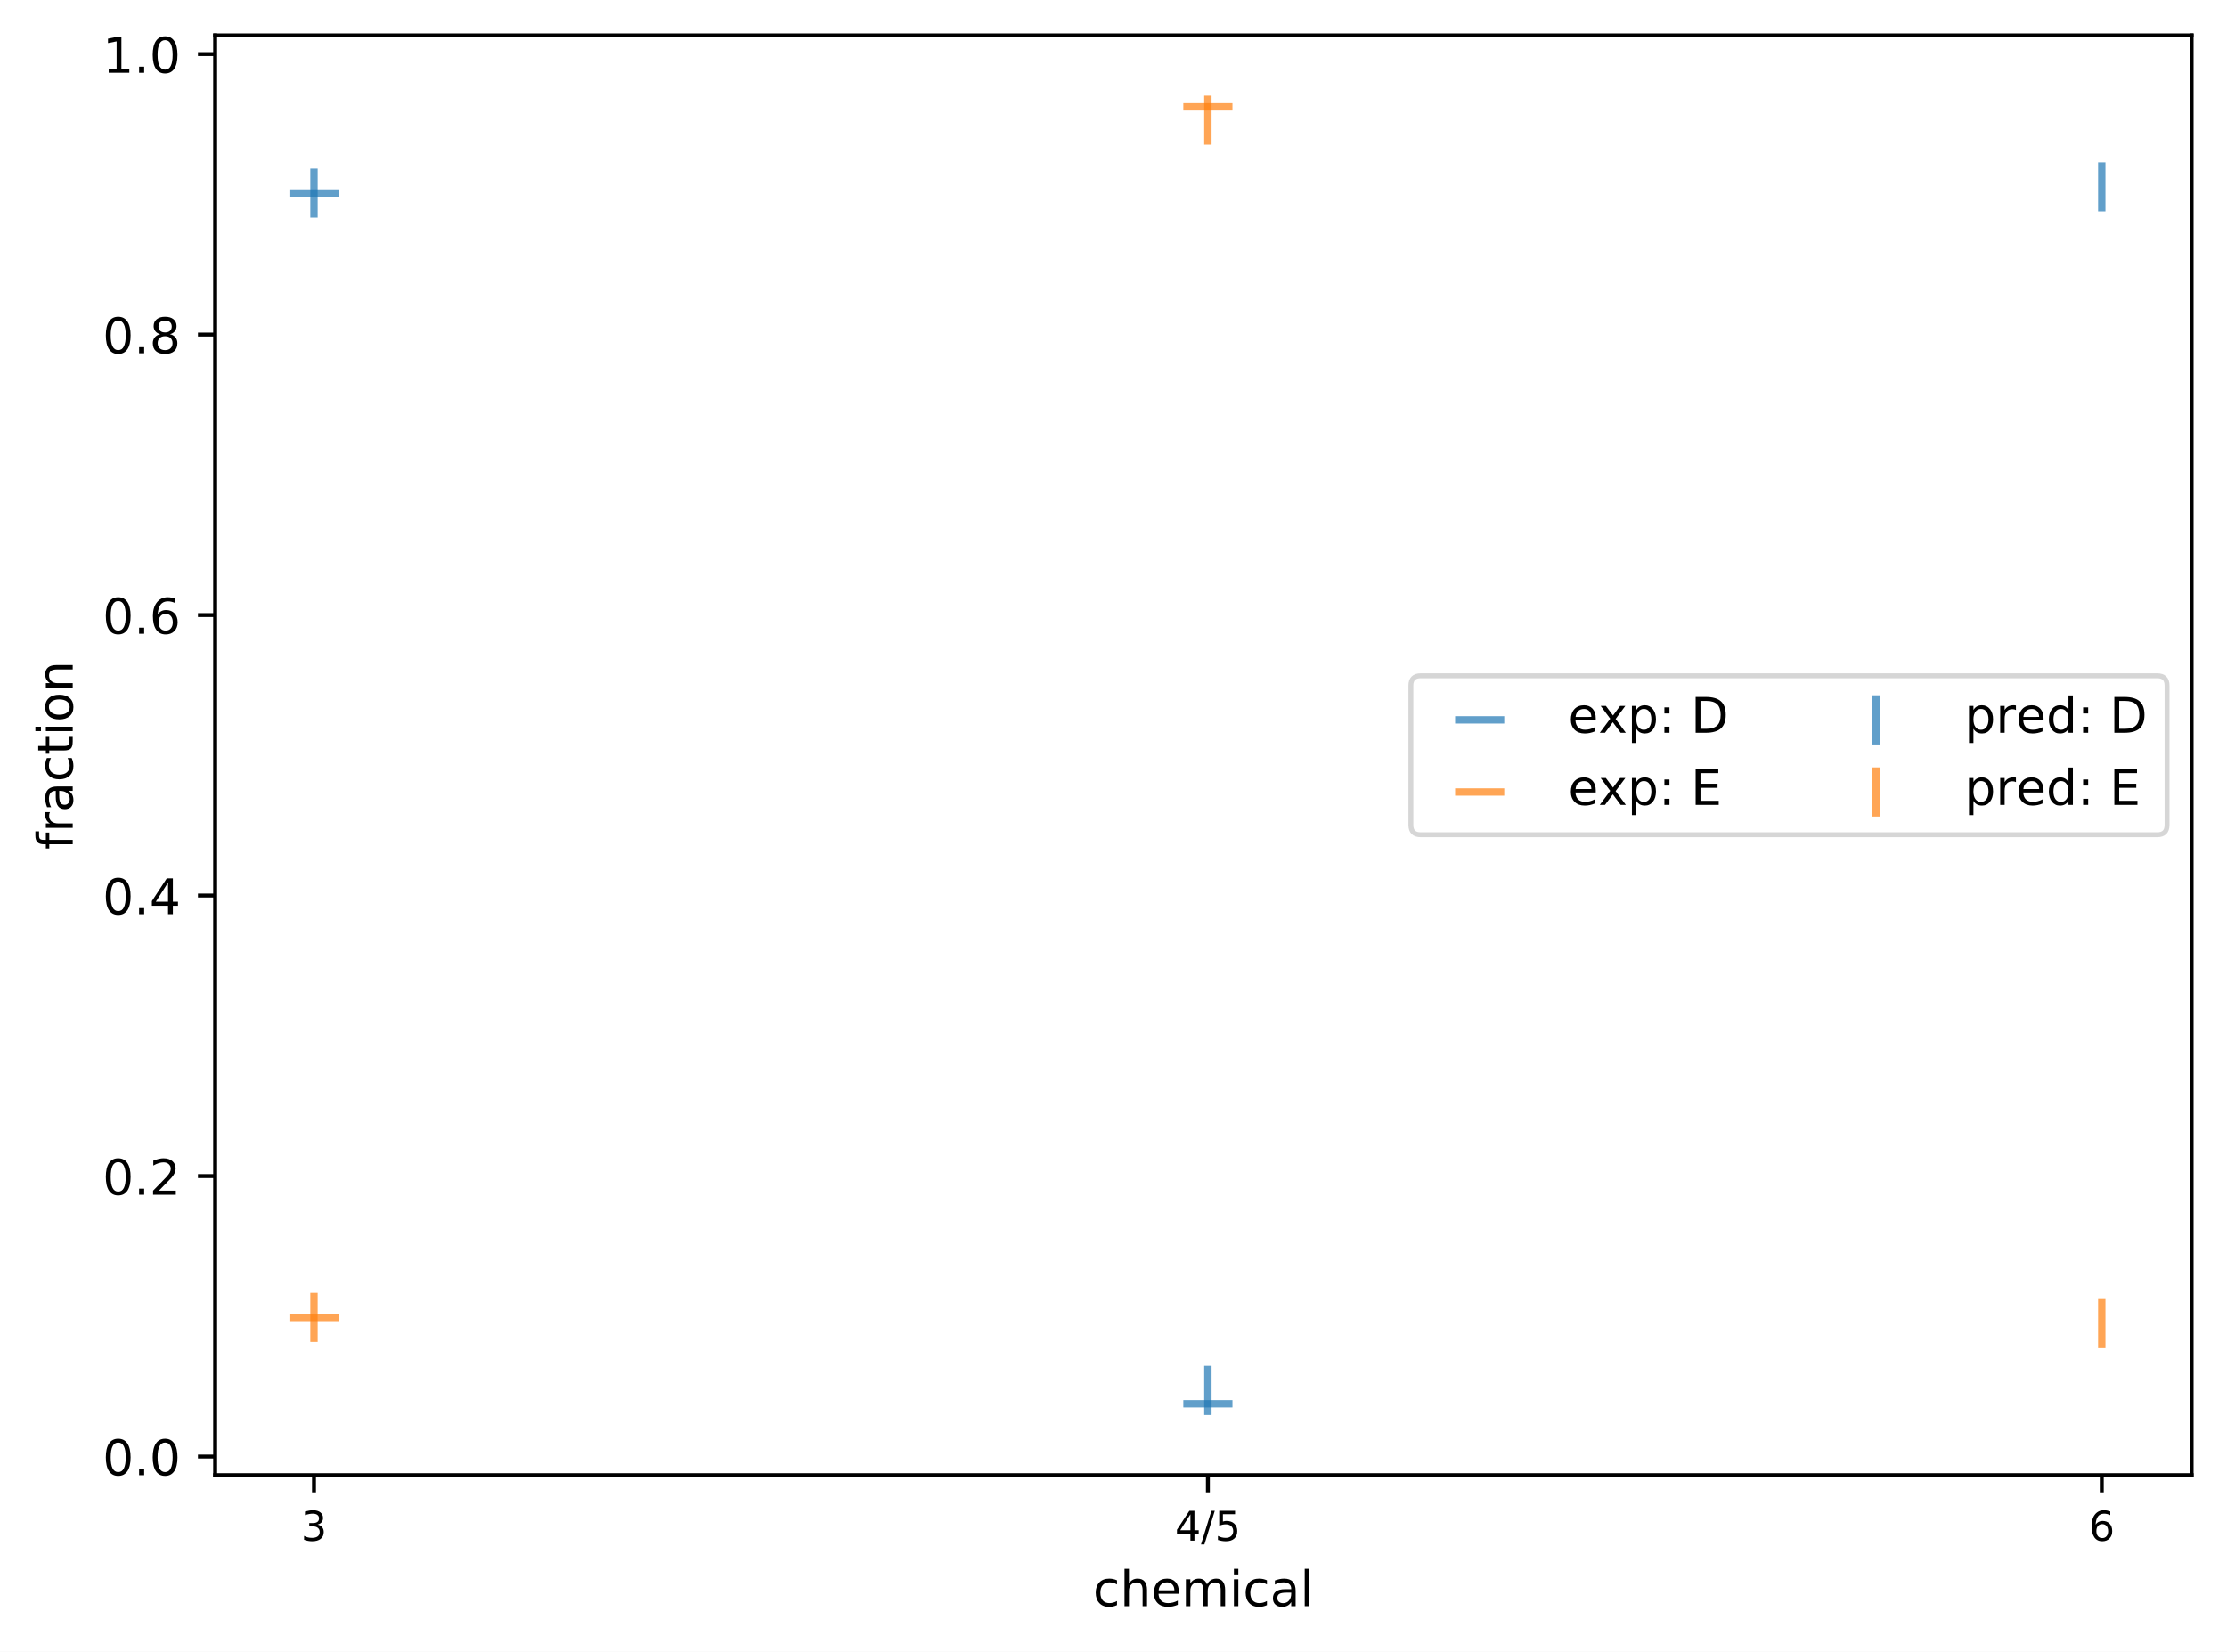
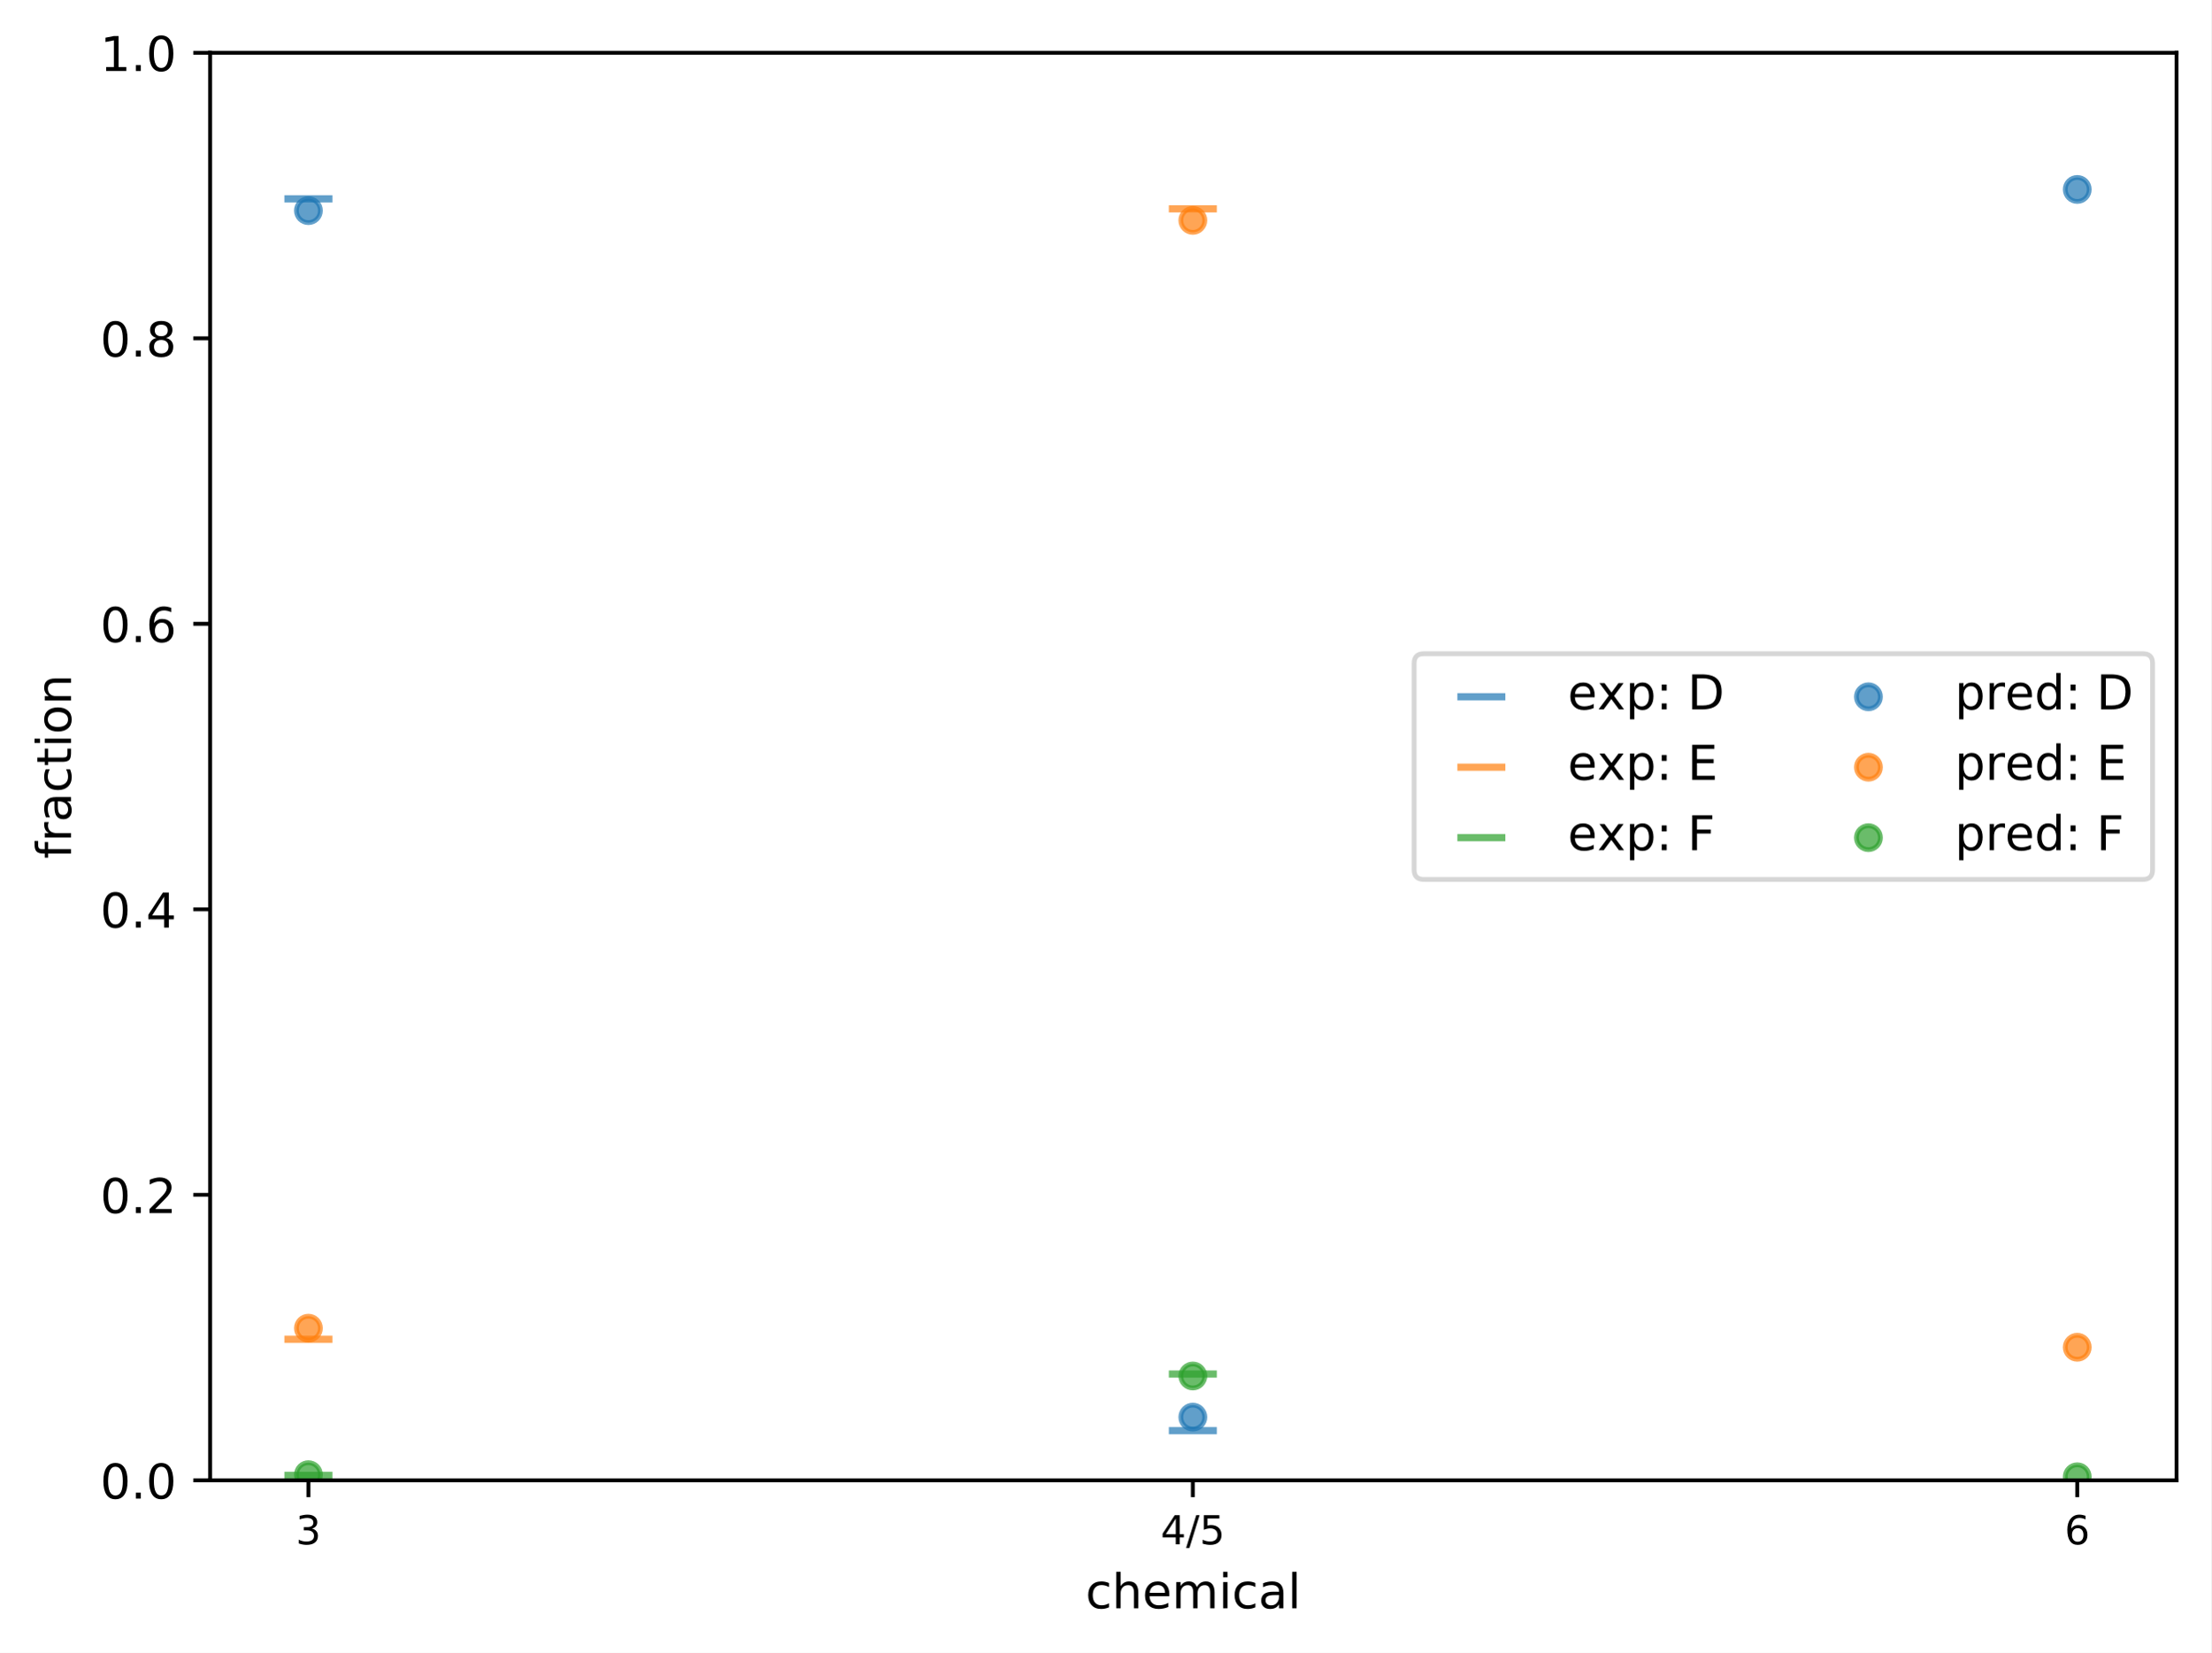
- <svg xmlns="http://www.w3.org/2000/svg" xmlns:xlink="http://www.w3.org/1999/xlink" height="336.198pt" version="1.1" viewBox="0 0 453.171 336.198" width="453.171pt">
+ <svg xmlns="http://www.w3.org/2000/svg" xmlns:xlink="http://www.w3.org/1999/xlink" height="344.431pt" version="1.1" viewBox="0 0 460.763 344.431" width="460.763pt">
  <defs>
    <style type="text/css">
*{stroke-linecap:butt;stroke-linejoin:round;}
  </style>
  </defs>
  <g id="figure_1">
    <g id="patch_1">
-       <path d="M 0 336.198  L 453.171 336.198  L 453.171 -0  L 0 -0  z " style="fill:#ffffff;" />
+       <path d="M 0 344.431  L 460.763 344.431  L 460.763 0  L 0 0  z " style="fill:#ffffff;" />
    </g>
    <g id="axes_1">
      <g id="patch_2">
-         <path d="M 43.781 300.258  L 445.971 300.258  L 445.971 7.2  L 43.781 7.2  z " style="fill:#ffffff;" />
+         <path d="M 43.781 308.491  L 453.563 308.491  L 453.563 10.999  L 43.781 10.999  z " style="fill:#ffffff;" />
      </g>
      <g id="PathCollection_1">
        <defs>
-           <path d="M 5 0  L -5 -0  " id="m06dc1b942a" style="stroke:#1f77b4;stroke-opacity:0.7;stroke-width:1.5;" />
-         </defs>
-         <g clip-path="url(#p4fd3310bc1)">
-           <use style="fill:#1f77b4;fill-opacity:0.7;stroke:#1f77b4;stroke-opacity:0.7;stroke-width:1.5;" x="63.896" xlink:href="#m06dc1b942a" y="39.315" />
+           <path d="M 5 0  L -5 -0  " id="mfb7c358543" style="stroke:#1f77b4;stroke-opacity:0.7;stroke-width:1.5;" />
+         </defs>
+         <g clip-path="url(#pc368211c2f)">
+           <use style="fill:#1f77b4;fill-opacity:0.7;stroke:#1f77b4;stroke-opacity:0.7;stroke-width:1.5;" x="64.266" xlink:href="#mfb7c358543" y="41.432" />
        </g>
      </g>
      <g id="PathCollection_2">
        <defs>
-           <path d="M 5 0  L -5 -0  " id="m3fca120f07" style="stroke:#ff7f0e;stroke-opacity:0.7;stroke-width:1.5;" />
-         </defs>
-         <g clip-path="url(#p4fd3310bc1)">
-           <use style="fill:#ff7f0e;fill-opacity:0.7;stroke:#ff7f0e;stroke-opacity:0.7;stroke-width:1.5;" x="63.896" xlink:href="#m3fca120f07" y="268.162" />
+           <path d="M 5 0  L -5 -0  " id="m42202bea94" style="stroke:#ff7f0e;stroke-opacity:0.7;stroke-width:1.5;" />
+         </defs>
+         <g clip-path="url(#pc368211c2f)">
+           <use style="fill:#ff7f0e;fill-opacity:0.7;stroke:#ff7f0e;stroke-opacity:0.7;stroke-width:1.5;" x="64.266" xlink:href="#m42202bea94" y="279.094" />
        </g>
      </g>
      <g id="PathCollection_3">
-         <g clip-path="url(#p4fd3310bc1)">
-           <use style="fill:#1f77b4;fill-opacity:0.7;stroke:#1f77b4;stroke-opacity:0.7;stroke-width:1.5;" x="245.793" xlink:href="#m06dc1b942a" y="285.722" />
+         <defs>
+           <path d="M 5 0  L -5 -0  " id="mf93c3ec962" style="stroke:#2ca02c;stroke-opacity:0.7;stroke-width:1.5;" />
+         </defs>
+         <g clip-path="url(#pc368211c2f)">
+           <use style="fill:#2ca02c;fill-opacity:0.7;stroke:#2ca02c;stroke-opacity:0.7;stroke-width:1.5;" x="64.266" xlink:href="#mf93c3ec962" y="307.454" />
        </g>
      </g>
      <g id="PathCollection_4">
-         <g clip-path="url(#p4fd3310bc1)">
-           <use style="fill:#ff7f0e;fill-opacity:0.7;stroke:#ff7f0e;stroke-opacity:0.7;stroke-width:1.5;" x="245.793" xlink:href="#m3fca120f07" y="21.754" />
+         <g clip-path="url(#pc368211c2f)">
+           <use style="fill:#1f77b4;fill-opacity:0.7;stroke:#1f77b4;stroke-opacity:0.7;stroke-width:1.5;" x="248.568" xlink:href="#mfb7c358543" y="298.127" />
        </g>
      </g>
      <g id="PathCollection_5">
-         <defs>
-           <path d="M 0 5  L 0 -5  " id="m19e6733b32" style="stroke:#1f77b4;stroke-opacity:0.7;stroke-width:1.5;" />
-         </defs>
-         <g clip-path="url(#p4fd3310bc1)">
-           <use style="fill:#1f77b4;fill-opacity:0.7;stroke:#1f77b4;stroke-opacity:0.7;stroke-width:1.5;" x="63.896" xlink:href="#m19e6733b32" y="39.331" />
+         <g clip-path="url(#pc368211c2f)">
+           <use style="fill:#ff7f0e;fill-opacity:0.7;stroke:#ff7f0e;stroke-opacity:0.7;stroke-width:1.5;" x="248.568" xlink:href="#m42202bea94" y="43.523" />
        </g>
      </g>
      <g id="PathCollection_6">
-         <defs>
-           <path d="M 0 5  L 0 -5  " id="m11a6eeb281" style="stroke:#ff7f0e;stroke-opacity:0.7;stroke-width:1.5;" />
-         </defs>
-         <g clip-path="url(#p4fd3310bc1)">
-           <use style="fill:#ff7f0e;fill-opacity:0.7;stroke:#ff7f0e;stroke-opacity:0.7;stroke-width:1.5;" x="63.896" xlink:href="#m11a6eeb281" y="268.146" />
+         <g clip-path="url(#pc368211c2f)">
+           <use style="fill:#2ca02c;fill-opacity:0.7;stroke:#2ca02c;stroke-opacity:0.7;stroke-width:1.5;" x="248.568" xlink:href="#mf93c3ec962" y="286.332" />
        </g>
      </g>
      <g id="PathCollection_7">
-         <g clip-path="url(#p4fd3310bc1)">
-           <use style="fill:#1f77b4;fill-opacity:0.7;stroke:#1f77b4;stroke-opacity:0.7;stroke-width:1.5;" x="245.793" xlink:href="#m19e6733b32" y="283.009" />
+         <defs>
+           <path d="M 0 2.5  C 0.663 2.5 1.299 2.237 1.768 1.768  C 2.237 1.299 2.5 0.663 2.5 0  C 2.5 -0.663 2.237 -1.299 1.768 -1.768  C 1.299 -2.237 0.663 -2.5 0 -2.5  C -0.663 -2.5 -1.299 -2.237 -1.768 -1.768  C -2.237 -1.299 -2.5 -0.663 -2.5 0  C -2.5 0.663 -2.237 1.299 -1.768 1.768  C -1.299 2.237 -0.663 2.5 0 2.5  z " id="mfd0f7e3209" style="stroke:#1f77b4;stroke-opacity:0.7;" />
+         </defs>
+         <g clip-path="url(#pc368211c2f)">
+           <use style="fill:#1f77b4;fill-opacity:0.7;stroke:#1f77b4;stroke-opacity:0.7;" x="64.266" xlink:href="#mfd0f7e3209" y="43.887" />
        </g>
      </g>
      <g id="PathCollection_8">
-         <g clip-path="url(#p4fd3310bc1)">
-           <use style="fill:#ff7f0e;fill-opacity:0.7;stroke:#ff7f0e;stroke-opacity:0.7;stroke-width:1.5;" x="245.793" xlink:href="#m11a6eeb281" y="24.467" />
+         <defs>
+           <path d="M 0 2.5  C 0.663 2.5 1.299 2.237 1.768 1.768  C 2.237 1.299 2.5 0.663 2.5 0  C 2.5 -0.663 2.237 -1.299 1.768 -1.768  C 1.299 -2.237 0.663 -2.5 0 -2.5  C -0.663 -2.5 -1.299 -2.237 -1.768 -1.768  C -2.237 -1.299 -2.5 -0.663 -2.5 0  C -2.5 0.663 -2.237 1.299 -1.768 1.768  C -1.299 2.237 -0.663 2.5 0 2.5  z " id="mf356d27bee" style="stroke:#ff7f0e;stroke-opacity:0.7;" />
+         </defs>
+         <g clip-path="url(#pc368211c2f)">
+           <use style="fill:#ff7f0e;fill-opacity:0.7;stroke:#ff7f0e;stroke-opacity:0.7;" x="64.266" xlink:href="#mf356d27bee" y="276.785" />
        </g>
      </g>
      <g id="PathCollection_9">
-         <g clip-path="url(#p4fd3310bc1)">
-           <use style="fill:#1f77b4;fill-opacity:0.7;stroke:#1f77b4;stroke-opacity:0.7;stroke-width:1.5;" x="427.69" xlink:href="#m19e6733b32" y="38.061" />
+         <defs>
+           <path d="M 0 2.5  C 0.663 2.5 1.299 2.237 1.768 1.768  C 2.237 1.299 2.5 0.663 2.5 0  C 2.5 -0.663 2.237 -1.299 1.768 -1.768  C 1.299 -2.237 0.663 -2.5 0 -2.5  C -0.663 -2.5 -1.299 -2.237 -1.768 -1.768  C -2.237 -1.299 -2.5 -0.663 -2.5 0  C -2.5 0.663 -2.237 1.299 -1.768 1.768  C -1.299 2.237 -0.663 2.5 0 2.5  z " id="m3e3f8e0b3d" style="stroke:#2ca02c;stroke-opacity:0.7;" />
+         </defs>
+         <g clip-path="url(#pc368211c2f)">
+           <use style="fill:#2ca02c;fill-opacity:0.7;stroke:#2ca02c;stroke-opacity:0.7;" x="64.266" xlink:href="#m3e3f8e0b3d" y="307.309" />
        </g>
      </g>
      <g id="PathCollection_10">
-         <g clip-path="url(#p4fd3310bc1)">
-           <use style="fill:#ff7f0e;fill-opacity:0.7;stroke:#ff7f0e;stroke-opacity:0.7;stroke-width:1.5;" x="427.69" xlink:href="#m11a6eeb281" y="269.416" />
+         <g clip-path="url(#pc368211c2f)">
+           <use style="fill:#1f77b4;fill-opacity:0.7;stroke:#1f77b4;stroke-opacity:0.7;" x="248.568" xlink:href="#mfd0f7e3209" y="295.318" />
+         </g>
+       </g>
+       <g id="PathCollection_11">
+         <g clip-path="url(#pc368211c2f)">
+           <use style="fill:#ff7f0e;fill-opacity:0.7;stroke:#ff7f0e;stroke-opacity:0.7;" x="248.568" xlink:href="#mf356d27bee" y="45.92" />
+         </g>
+       </g>
+       <g id="PathCollection_12">
+         <g clip-path="url(#pc368211c2f)">
+           <use style="fill:#2ca02c;fill-opacity:0.7;stroke:#2ca02c;stroke-opacity:0.7;" x="248.568" xlink:href="#m3e3f8e0b3d" y="286.743" />
+         </g>
+       </g>
+       <g id="PathCollection_13">
+         <g clip-path="url(#pc368211c2f)">
+           <use style="fill:#1f77b4;fill-opacity:0.7;stroke:#1f77b4;stroke-opacity:0.7;" x="432.871" xlink:href="#mfd0f7e3209" y="39.474" />
+         </g>
+       </g>
+       <g id="PathCollection_14">
+         <g clip-path="url(#pc368211c2f)">
+           <use style="fill:#ff7f0e;fill-opacity:0.7;stroke:#ff7f0e;stroke-opacity:0.7;" x="432.871" xlink:href="#mf356d27bee" y="280.758" />
+         </g>
+       </g>
+       <g id="PathCollection_15">
+         <g clip-path="url(#pc368211c2f)">
+           <use style="fill:#2ca02c;fill-opacity:0.7;stroke:#2ca02c;stroke-opacity:0.7;" x="432.871" xlink:href="#m3e3f8e0b3d" y="307.749" />
        </g>
      </g>
      <g id="matplotlib.axis_1">
        <g id="xtick_1">
          <g id="line2d_1">
            <defs>
-               <path d="M 0 0  L 0 3.5  " id="me5f953b08c" style="stroke:#000000;stroke-width:0.8;" />
-             </defs>
-             <g>
-               <use style="stroke:#000000;stroke-width:0.8;" x="63.896" xlink:href="#me5f953b08c" y="300.258" />
+               <path d="M 0 0  L 0 3.5  " id="m94e31b414b" style="stroke:#000000;stroke-width:0.8;" />
+             </defs>
+             <g>
+               <use style="stroke:#000000;stroke-width:0.8;" x="64.266" xlink:href="#m94e31b414b" y="308.491" />
            </g>
          </g>
          <g id="text_1">
            <defs>
              <path d="M 40.578 39.312  Q 47.656 37.797 51.625 33  Q 55.609 28.219 55.609 21.188  Q 55.609 10.406 48.188 4.484  Q 40.766 -1.422 27.094 -1.422  Q 22.516 -1.422 17.656 -0.516  Q 12.797 0.391 7.625 2.203  L 7.625 11.719  Q 11.719 9.328 16.594 8.109  Q 21.484 6.891 26.812 6.891  Q 36.078 6.891 40.938 10.547  Q 45.797 14.203 45.797 21.188  Q 45.797 27.641 41.281 31.266  Q 36.766 34.906 28.719 34.906  L 20.219 34.906  L 20.219 43.016  L 29.109 43.016  Q 36.375 43.016 40.234 45.922  Q 44.094 48.828 44.094 54.297  Q 44.094 59.906 40.109 62.906  Q 36.141 65.922 28.719 65.922  Q 24.656 65.922 20.016 65.031  Q 15.375 64.156 9.812 62.312  L 9.812 71.094  Q 15.438 72.656 20.344 73.438  Q 25.25 74.219 29.594 74.219  Q 40.828 74.219 47.359 69.109  Q 53.906 64.016 53.906 55.328  Q 53.906 49.266 50.438 45.094  Q 46.969 40.922 40.578 39.312  z " id="DejaVuSans-51" />
            </defs>
-             <g transform="translate(61.24627 313.5879)scale(0.0833 -0.0833)">
+             <g transform="translate(61.61559 321.8205)scale(0.0833 -0.0833)">
              <use xlink:href="#DejaVuSans-51" />
            </g>
          </g>
        </g>
        <g id="xtick_2">
          <g id="line2d_2">
            <g>
-               <use style="stroke:#000000;stroke-width:0.8;" x="245.793" xlink:href="#me5f953b08c" y="300.258" />
+               <use style="stroke:#000000;stroke-width:0.8;" x="248.568" xlink:href="#m94e31b414b" y="308.491" />
            </g>
          </g>
          <g id="text_2">
            <defs>
              <path d="M 37.797 64.312  L 12.891 25.391  L 37.797 25.391  z M 35.203 72.906  L 47.609 72.906  L 47.609 25.391  L 58.016 25.391  L 58.016 17.188  L 47.609 17.188  L 47.609 0  L 37.797 0  L 37.797 17.188  L 4.891 17.188  L 4.891 26.703  z " id="DejaVuSans-52" />
              <path d="M 25.391 72.906  L 33.688 72.906  L 8.297 -9.281  L 0 -9.281  z " id="DejaVuSans-47" />
              <path d="M 10.797 72.906  L 49.516 72.906  L 49.516 64.594  L 19.828 64.594  L 19.828 46.734  Q 21.969 47.469 24.109 47.828  Q 26.266 48.188 28.422 48.188  Q 40.625 48.188 47.75 41.5  Q 54.891 34.812 54.891 23.391  Q 54.891 11.625 47.562 5.094  Q 40.234 -1.422 26.906 -1.422  Q 22.312 -1.422 17.547 -0.641  Q 12.797 0.141 7.719 1.703  L 7.719 11.625  Q 12.109 9.234 16.797 8.062  Q 21.484 6.891 26.703 6.891  Q 35.156 6.891 40.078 11.328  Q 45.016 15.766 45.016 23.391  Q 45.016 31 40.078 35.438  Q 35.156 39.891 26.703 39.891  Q 22.75 39.891 18.812 39.016  Q 14.891 38.141 10.797 36.281  z " id="DejaVuSans-53" />
            </defs>
-             <g transform="translate(239.09 313.5879)scale(0.0833 -0.0833)">
+             <g transform="translate(241.8652 321.8205)scale(0.0833 -0.0833)">
              <use xlink:href="#DejaVuSans-52" />
              <use x="63.623" xlink:href="#DejaVuSans-47" />
              <use x="97.314" xlink:href="#DejaVuSans-53" />
            </g>
          </g>
        </g>
        <g id="xtick_3">
          <g id="line2d_3">
            <g>
-               <use style="stroke:#000000;stroke-width:0.8;" x="427.69" xlink:href="#me5f953b08c" y="300.258" />
+               <use style="stroke:#000000;stroke-width:0.8;" x="432.871" xlink:href="#m94e31b414b" y="308.491" />
            </g>
          </g>
          <g id="text_3">
            <defs>
              <path d="M 33.016 40.375  Q 26.375 40.375 22.484 35.828  Q 18.609 31.297 18.609 23.391  Q 18.609 15.531 22.484 10.953  Q 26.375 6.391 33.016 6.391  Q 39.656 6.391 43.531 10.953  Q 47.406 15.531 47.406 23.391  Q 47.406 31.297 43.531 35.828  Q 39.656 40.375 33.016 40.375  z M 52.594 71.297  L 52.594 62.312  Q 48.875 64.062 45.094 64.984  Q 41.312 65.922 37.594 65.922  Q 27.828 65.922 22.672 59.328  Q 17.531 52.734 16.797 39.406  Q 19.672 43.656 24.016 45.922  Q 28.375 48.188 33.594 48.188  Q 44.578 48.188 50.953 41.516  Q 57.328 34.859 57.328 23.391  Q 57.328 12.156 50.688 5.359  Q 44.047 -1.422 33.016 -1.422  Q 20.359 -1.422 13.672 8.266  Q 6.984 17.969 6.984 36.375  Q 6.984 53.656 15.188 63.938  Q 23.391 74.219 37.203 74.219  Q 40.922 74.219 44.703 73.484  Q 48.484 72.75 52.594 71.297  z " id="DejaVuSans-54" />
            </defs>
-             <g transform="translate(425.0399 313.5879)scale(0.0833 -0.0833)">
+             <g transform="translate(430.2209 321.8205)scale(0.0833 -0.0833)">
              <use xlink:href="#DejaVuSans-54" />
            </g>
          </g>
        </g>
        <g id="text_4">
          <defs>
            <path d="M 48.781 52.594  L 48.781 44.188  Q 44.969 46.297 41.141 47.344  Q 37.312 48.391 33.406 48.391  Q 24.656 48.391 19.812 42.844  Q 14.984 37.312 14.984 27.297  Q 14.984 17.281 19.812 11.734  Q 24.656 6.203 33.406 6.203  Q 37.312 6.203 41.141 7.25  Q 44.969 8.297 48.781 10.406  L 48.781 2.094  Q 45.016 0.344 40.984 -0.531  Q 36.969 -1.422 32.422 -1.422  Q 20.062 -1.422 12.781 6.344  Q 5.516 14.109 5.516 27.297  Q 5.516 40.672 12.859 48.328  Q 20.219 56 33.016 56  Q 37.156 56 41.109 55.141  Q 45.062 54.297 48.781 52.594  z " id="DejaVuSans-99" />
            <path d="M 54.891 33.016  L 54.891 0  L 45.906 0  L 45.906 32.719  Q 45.906 40.484 42.875 44.328  Q 39.844 48.188 33.797 48.188  Q 26.516 48.188 22.312 43.547  Q 18.109 38.922 18.109 30.906  L 18.109 0  L 9.078 0  L 9.078 75.984  L 18.109 75.984  L 18.109 46.188  Q 21.344 51.125 25.703 53.562  Q 30.078 56 35.797 56  Q 45.219 56 50.047 50.172  Q 54.891 44.344 54.891 33.016  z " id="DejaVuSans-104" />
            <path d="M 56.203 29.594  L 56.203 25.203  L 14.891 25.203  Q 15.484 15.922 20.484 11.062  Q 25.484 6.203 34.422 6.203  Q 39.594 6.203 44.453 7.469  Q 49.312 8.734 54.109 11.281  L 54.109 2.781  Q 49.266 0.734 44.188 -0.344  Q 39.109 -1.422 33.891 -1.422  Q 20.797 -1.422 13.156 6.188  Q 5.516 13.812 5.516 26.812  Q 5.516 40.234 12.766 48.109  Q 20.016 56 32.328 56  Q 43.359 56 49.781 48.891  Q 56.203 41.797 56.203 29.594  z M 47.219 32.234  Q 47.125 39.594 43.094 43.984  Q 39.062 48.391 32.422 48.391  Q 24.906 48.391 20.391 44.141  Q 15.875 39.891 15.188 32.172  z " id="DejaVuSans-101" />
            <path d="M 52 44.188  Q 55.375 50.25 60.062 53.125  Q 64.75 56 71.094 56  Q 79.641 56 84.281 50.016  Q 88.922 44.047 88.922 33.016  L 88.922 0  L 79.891 0  L 79.891 32.719  Q 79.891 40.578 77.094 44.375  Q 74.312 48.188 68.609 48.188  Q 61.625 48.188 57.562 43.547  Q 53.516 38.922 53.516 30.906  L 53.516 0  L 44.484 0  L 44.484 32.719  Q 44.484 40.625 41.703 44.406  Q 38.922 48.188 33.109 48.188  Q 26.219 48.188 22.156 43.531  Q 18.109 38.875 18.109 30.906  L 18.109 0  L 9.078 0  L 9.078 54.688  L 18.109 54.688  L 18.109 46.188  Q 21.188 51.219 25.484 53.609  Q 29.781 56 35.688 56  Q 41.656 56 45.828 52.969  Q 50 49.953 52 44.188  z " id="DejaVuSans-109" />
            <path d="M 9.422 54.688  L 18.406 54.688  L 18.406 0  L 9.422 0  z M 9.422 75.984  L 18.406 75.984  L 18.406 64.594  L 9.422 64.594  z " id="DejaVuSans-105" />
            <path d="M 34.281 27.484  Q 23.391 27.484 19.188 25  Q 14.984 22.516 14.984 16.5  Q 14.984 11.719 18.141 8.906  Q 21.297 6.109 26.703 6.109  Q 34.188 6.109 38.703 11.406  Q 43.219 16.703 43.219 25.484  L 43.219 27.484  z M 52.203 31.203  L 52.203 0  L 43.219 0  L 43.219 8.297  Q 40.141 3.328 35.547 0.953  Q 30.953 -1.422 24.312 -1.422  Q 15.922 -1.422 10.953 3.297  Q 6 8.016 6 15.922  Q 6 25.141 12.172 29.828  Q 18.359 34.516 30.609 34.516  L 43.219 34.516  L 43.219 35.406  Q 43.219 41.609 39.141 45  Q 35.062 48.391 27.688 48.391  Q 23 48.391 18.547 47.266  Q 14.109 46.141 10.016 43.891  L 10.016 52.203  Q 14.938 54.109 19.578 55.047  Q 24.219 56 28.609 56  Q 40.484 56 46.344 49.844  Q 52.203 43.703 52.203 31.203  z " id="DejaVuSans-97" />
            <path d="M 9.422 75.984  L 18.406 75.984  L 18.406 0  L 9.422 0  z " id="DejaVuSans-108" />
          </defs>
-           <g transform="translate(222.42 326.9187)scale(0.1 -0.1)">
+           <g transform="translate(226.2158 335.1513)scale(0.1 -0.1)">
            <use xlink:href="#DejaVuSans-99" />
            <use x="54.98" xlink:href="#DejaVuSans-104" />
            <use x="118.359" xlink:href="#DejaVuSans-101" />
            <use x="179.883" xlink:href="#DejaVuSans-109" />
            <use x="277.295" xlink:href="#DejaVuSans-105" />
            <use x="305.078" xlink:href="#DejaVuSans-99" />
            <use x="360.059" xlink:href="#DejaVuSans-97" />
            <use x="421.338" xlink:href="#DejaVuSans-108" />
          </g>
        </g>
      </g>
      <g id="matplotlib.axis_2">
        <g id="ytick_1">
          <g id="line2d_4">
            <defs>
-               <path d="M 0 0  L -3.5 0  " id="m457403ab0e" style="stroke:#000000;stroke-width:0.8;" />
-             </defs>
-             <g>
-               <use style="stroke:#000000;stroke-width:0.8;" x="43.781" xlink:href="#m457403ab0e" y="296.468" />
+               <path d="M 0 0  L -3.5 0  " id="m9abd831446" style="stroke:#000000;stroke-width:0.8;" />
+             </defs>
+             <g>
+               <use style="stroke:#000000;stroke-width:0.8;" x="43.781" xlink:href="#m9abd831446" y="308.491" />
            </g>
          </g>
          <g id="text_5">
            <defs>
              <path d="M 31.781 66.406  Q 24.172 66.406 20.328 58.906  Q 16.5 51.422 16.5 36.375  Q 16.5 21.391 20.328 13.891  Q 24.172 6.391 31.781 6.391  Q 39.453 6.391 43.281 13.891  Q 47.125 21.391 47.125 36.375  Q 47.125 51.422 43.281 58.906  Q 39.453 66.406 31.781 66.406  z M 31.781 74.219  Q 44.047 74.219 50.516 64.516  Q 56.984 54.828 56.984 36.375  Q 56.984 17.969 50.516 8.266  Q 44.047 -1.422 31.781 -1.422  Q 19.531 -1.422 13.062 8.266  Q 6.594 17.969 6.594 36.375  Q 6.594 54.828 13.062 64.516  Q 19.531 74.219 31.781 74.219  z " id="DejaVuSans-48" />
              <path d="M 10.688 12.406  L 21 12.406  L 21 0  L 10.688 0  z " id="DejaVuSans-46" />
            </defs>
-             <g transform="translate(20.87813 300.2671)scale(0.1 -0.1)">
+             <g transform="translate(20.87813 312.2902)scale(0.1 -0.1)">
              <use xlink:href="#DejaVuSans-48" />
              <use x="63.623" xlink:href="#DejaVuSans-46" />
              <use x="95.41" xlink:href="#DejaVuSans-48" />
            </g>
          </g>
        </g>
        <g id="ytick_2">
          <g id="line2d_5">
            <g>
-               <use style="stroke:#000000;stroke-width:0.8;" x="43.781" xlink:href="#m457403ab0e" y="239.376" />
+               <use style="stroke:#000000;stroke-width:0.8;" x="43.781" xlink:href="#m9abd831446" y="248.993" />
            </g>
          </g>
          <g id="text_6">
            <defs>
              <path d="M 19.188 8.297  L 53.609 8.297  L 53.609 0  L 7.328 0  L 7.328 8.297  Q 12.938 14.109 22.625 23.891  Q 32.328 33.688 34.812 36.531  Q 39.547 41.844 41.422 45.531  Q 43.312 49.219 43.312 52.781  Q 43.312 58.594 39.234 62.25  Q 35.156 65.922 28.609 65.922  Q 23.969 65.922 18.812 64.312  Q 13.672 62.703 7.812 59.422  L 7.812 69.391  Q 13.766 71.781 18.938 73  Q 24.125 74.219 28.422 74.219  Q 39.75 74.219 46.484 68.547  Q 53.219 62.891 53.219 53.422  Q 53.219 48.922 51.531 44.891  Q 49.859 40.875 45.406 35.406  Q 44.188 33.984 37.641 27.219  Q 31.109 20.453 19.188 8.297  z " id="DejaVuSans-50" />
            </defs>
-             <g transform="translate(20.87813 243.1753)scale(0.1 -0.1)">
+             <g transform="translate(20.87813 252.7918)scale(0.1 -0.1)">
              <use xlink:href="#DejaVuSans-48" />
              <use x="63.623" xlink:href="#DejaVuSans-46" />
              <use x="95.41" xlink:href="#DejaVuSans-50" />
            </g>
          </g>
        </g>
        <g id="ytick_3">
          <g id="line2d_6">
            <g>
-               <use style="stroke:#000000;stroke-width:0.8;" x="43.781" xlink:href="#m457403ab0e" y="182.284" />
+               <use style="stroke:#000000;stroke-width:0.8;" x="43.781" xlink:href="#m9abd831446" y="189.494" />
            </g>
          </g>
          <g id="text_7">
-             <g transform="translate(20.87813 186.0834)scale(0.1 -0.1)">
+             <g transform="translate(20.87813 193.2935)scale(0.1 -0.1)">
              <use xlink:href="#DejaVuSans-48" />
              <use x="63.623" xlink:href="#DejaVuSans-46" />
              <use x="95.41" xlink:href="#DejaVuSans-52" />
            </g>
          </g>
        </g>
        <g id="ytick_4">
          <g id="line2d_7">
            <g>
-               <use style="stroke:#000000;stroke-width:0.8;" x="43.781" xlink:href="#m457403ab0e" y="125.192" />
+               <use style="stroke:#000000;stroke-width:0.8;" x="43.781" xlink:href="#m9abd831446" y="129.996" />
            </g>
          </g>
          <g id="text_8">
-             <g transform="translate(20.87813 128.9915)scale(0.1 -0.1)">
+             <g transform="translate(20.87813 133.7951)scale(0.1 -0.1)">
              <use xlink:href="#DejaVuSans-48" />
              <use x="63.623" xlink:href="#DejaVuSans-46" />
              <use x="95.41" xlink:href="#DejaVuSans-54" />
            </g>
          </g>
        </g>
        <g id="ytick_5">
          <g id="line2d_8">
            <g>
-               <use style="stroke:#000000;stroke-width:0.8;" x="43.781" xlink:href="#m457403ab0e" y="68.1" />
+               <use style="stroke:#000000;stroke-width:0.8;" x="43.781" xlink:href="#m9abd831446" y="70.498" />
            </g>
          </g>
          <g id="text_9">
            <defs>
              <path d="M 31.781 34.625  Q 24.75 34.625 20.719 30.859  Q 16.703 27.094 16.703 20.516  Q 16.703 13.922 20.719 10.156  Q 24.75 6.391 31.781 6.391  Q 38.812 6.391 42.859 10.172  Q 46.922 13.969 46.922 20.516  Q 46.922 27.094 42.891 30.859  Q 38.875 34.625 31.781 34.625  z M 21.922 38.812  Q 15.578 40.375 12.031 44.719  Q 8.5 49.078 8.5 55.328  Q 8.5 64.062 14.719 69.141  Q 20.953 74.219 31.781 74.219  Q 42.672 74.219 48.875 69.141  Q 55.078 64.062 55.078 55.328  Q 55.078 49.078 51.531 44.719  Q 48 40.375 41.703 38.812  Q 48.828 37.156 52.797 32.312  Q 56.781 27.484 56.781 20.516  Q 56.781 9.906 50.312 4.234  Q 43.844 -1.422 31.781 -1.422  Q 19.734 -1.422 13.25 4.234  Q 6.781 9.906 6.781 20.516  Q 6.781 27.484 10.781 32.312  Q 14.797 37.156 21.922 38.812  z M 18.312 54.391  Q 18.312 48.734 21.844 45.562  Q 25.391 42.391 31.781 42.391  Q 38.141 42.391 41.719 45.562  Q 45.312 48.734 45.312 54.391  Q 45.312 60.062 41.719 63.234  Q 38.141 66.406 31.781 66.406  Q 25.391 66.406 21.844 63.234  Q 18.312 60.062 18.312 54.391  z " id="DejaVuSans-56" />
            </defs>
-             <g transform="translate(20.87813 71.8997)scale(0.1 -0.1)">
+             <g transform="translate(20.87813 74.29679)scale(0.1 -0.1)">
              <use xlink:href="#DejaVuSans-48" />
              <use x="63.623" xlink:href="#DejaVuSans-46" />
              <use x="95.41" xlink:href="#DejaVuSans-56" />
            </g>
          </g>
        </g>
        <g id="ytick_6">
          <g id="line2d_9">
            <g>
-               <use style="stroke:#000000;stroke-width:0.8;" x="43.781" xlink:href="#m457403ab0e" y="11.009" />
+               <use style="stroke:#000000;stroke-width:0.8;" x="43.781" xlink:href="#m9abd831446" y="10.999" />
            </g>
          </g>
          <g id="text_10">
            <defs>
              <path d="M 12.406 8.297  L 28.516 8.297  L 28.516 63.922  L 10.984 60.406  L 10.984 69.391  L 28.422 72.906  L 38.281 72.906  L 38.281 8.297  L 54.391 8.297  L 54.391 0  L 12.406 0  z " id="DejaVuSans-49" />
            </defs>
-             <g transform="translate(20.87813 14.80785)scale(0.1 -0.1)">
+             <g transform="translate(20.87813 14.79844)scale(0.1 -0.1)">
              <use xlink:href="#DejaVuSans-49" />
              <use x="63.623" xlink:href="#DejaVuSans-46" />
              <use x="95.41" xlink:href="#DejaVuSans-48" />
            </g>
          </g>
        </g>
        <g id="text_11">
          <defs>
            <path d="M 37.109 75.984  L 37.109 68.5  L 28.516 68.5  Q 23.688 68.5 21.797 66.547  Q 19.922 64.594 19.922 59.516  L 19.922 54.688  L 34.719 54.688  L 34.719 47.703  L 19.922 47.703  L 19.922 0  L 10.891 0  L 10.891 47.703  L 2.297 47.703  L 2.297 54.688  L 10.891 54.688  L 10.891 58.5  Q 10.891 67.625 15.141 71.797  Q 19.391 75.984 28.609 75.984  z " id="DejaVuSans-102" />
            <path d="M 41.109 46.297  Q 39.594 47.172 37.812 47.578  Q 36.031 48 33.891 48  Q 26.266 48 22.188 43.047  Q 18.109 38.094 18.109 28.812  L 18.109 0  L 9.078 0  L 9.078 54.688  L 18.109 54.688  L 18.109 46.188  Q 20.953 51.172 25.484 53.578  Q 30.031 56 36.531 56  Q 37.453 56 38.578 55.875  Q 39.703 55.766 41.062 55.516  z " id="DejaVuSans-114" />
            <path d="M 18.312 70.219  L 18.312 54.688  L 36.812 54.688  L 36.812 47.703  L 18.312 47.703  L 18.312 18.016  Q 18.312 11.328 20.141 9.422  Q 21.969 7.516 27.594 7.516  L 36.812 7.516  L 36.812 0  L 27.594 0  Q 17.188 0 13.234 3.875  Q 9.281 7.766 9.281 18.016  L 9.281 47.703  L 2.688 47.703  L 2.688 54.688  L 9.281 54.688  L 9.281 70.219  z " id="DejaVuSans-116" />
            <path d="M 30.609 48.391  Q 23.391 48.391 19.188 42.75  Q 14.984 37.109 14.984 27.297  Q 14.984 17.484 19.156 11.844  Q 23.344 6.203 30.609 6.203  Q 37.797 6.203 41.984 11.859  Q 46.188 17.531 46.188 27.297  Q 46.188 37.016 41.984 42.703  Q 37.797 48.391 30.609 48.391  z M 30.609 56  Q 42.328 56 49.016 48.375  Q 55.719 40.766 55.719 27.297  Q 55.719 13.875 49.016 6.219  Q 42.328 -1.422 30.609 -1.422  Q 18.844 -1.422 12.172 6.219  Q 5.516 13.875 5.516 27.297  Q 5.516 40.766 12.172 48.375  Q 18.844 56 30.609 56  z " id="DejaVuSans-111" />
            <path d="M 54.891 33.016  L 54.891 0  L 45.906 0  L 45.906 32.719  Q 45.906 40.484 42.875 44.328  Q 39.844 48.188 33.797 48.188  Q 26.516 48.188 22.312 43.547  Q 18.109 38.922 18.109 30.906  L 18.109 0  L 9.078 0  L 9.078 54.688  L 18.109 54.688  L 18.109 46.188  Q 21.344 51.125 25.703 53.562  Q 30.078 56 35.797 56  Q 45.219 56 50.047 50.172  Q 54.891 44.344 54.891 33.016  z " id="DejaVuSans-110" />
          </defs>
-           <g transform="translate(14.79844 172.9355)rotate(-90)scale(0.1 -0.1)">
+           <g transform="translate(14.79844 178.9513)rotate(-90)scale(0.1 -0.1)">
            <use xlink:href="#DejaVuSans-102" />
            <use x="35.205" xlink:href="#DejaVuSans-114" />
            <use x="76.318" xlink:href="#DejaVuSans-97" />
            <use x="137.598" xlink:href="#DejaVuSans-99" />
            <use x="192.578" xlink:href="#DejaVuSans-116" />
            <use x="231.787" xlink:href="#DejaVuSans-105" />
            <use x="259.57" xlink:href="#DejaVuSans-111" />
            <use x="320.752" xlink:href="#DejaVuSans-110" />
          </g>
        </g>
      </g>
      <g id="patch_3">
-         <path d="M 43.781 300.258  L 43.781 7.2  " style="fill:none;stroke:#000000;stroke-linecap:square;stroke-linejoin:miter;stroke-width:0.8;" />
+         <path d="M 43.781 308.491  L 43.781 10.999  " style="fill:none;stroke:#000000;stroke-linecap:square;stroke-linejoin:miter;stroke-width:0.8;" />
      </g>
      <g id="patch_4">
-         <path d="M 445.971 300.258  L 445.971 7.2  " style="fill:none;stroke:#000000;stroke-linecap:square;stroke-linejoin:miter;stroke-width:0.8;" />
+         <path d="M 453.563 308.491  L 453.563 10.999  " style="fill:none;stroke:#000000;stroke-linecap:square;stroke-linejoin:miter;stroke-width:0.8;" />
      </g>
      <g id="patch_5">
-         <path d="M 43.781 300.258  L 445.971 300.258  " style="fill:none;stroke:#000000;stroke-linecap:square;stroke-linejoin:miter;stroke-width:0.8;" />
+         <path d="M 43.781 308.491  L 453.563 308.491  " style="fill:none;stroke:#000000;stroke-linecap:square;stroke-linejoin:miter;stroke-width:0.8;" />
      </g>
      <g id="patch_6">
-         <path d="M 43.781 7.2  L 445.971 7.2  " style="fill:none;stroke:#000000;stroke-linecap:square;stroke-linejoin:miter;stroke-width:0.8;" />
+         <path d="M 43.781 10.999  L 453.563 10.999  " style="fill:none;stroke:#000000;stroke-linecap:square;stroke-linejoin:miter;stroke-width:0.8;" />
      </g>
      <g id="legend_1">
        <g id="patch_7">
-           <path d="M 289.101 169.907  L 438.971 169.907  Q 440.971 169.907 440.971 167.907  L 440.971 139.551  Q 440.971 137.551 438.971 137.551  L 289.101 137.551  Q 287.101 137.551 287.101 139.551  L 287.101 167.907  Q 287.101 169.907 289.101 169.907  z " style="fill:#ffffff;opacity:0.8;stroke:#cccccc;stroke-linejoin:miter;" />
-         </g>
-         <g id="PathCollection_11">
-           <g>
-             <use style="fill:#1f77b4;fill-opacity:0.7;stroke:#1f77b4;stroke-opacity:0.7;stroke-width:1.5;" x="301.101" xlink:href="#m06dc1b942a" y="146.525" />
+           <path d="M 296.692 183.262  L 446.563 183.262  Q 448.563 183.262 448.563 181.262  L 448.563 138.228  Q 448.563 136.228 446.563 136.228  L 296.692 136.228  Q 294.692 136.228 294.692 138.228  L 294.692 181.262  Q 294.692 183.262 296.692 183.262  z " style="fill:#ffffff;opacity:0.8;stroke:#cccccc;stroke-linejoin:miter;" />
+         </g>
+         <g id="PathCollection_16">
+           <g>
+             <use style="fill:#1f77b4;fill-opacity:0.7;stroke:#1f77b4;stroke-opacity:0.7;stroke-width:1.5;" x="308.692" xlink:href="#mfb7c358543" y="145.201" />
          </g>
        </g>
        <g id="text_12">
          <defs>
            <path d="M 54.891 54.688  L 35.109 28.078  L 55.906 0  L 45.312 0  L 29.391 21.484  L 13.484 0  L 2.875 0  L 24.125 28.609  L 4.688 54.688  L 15.281 54.688  L 29.781 35.203  L 44.281 54.688  z " id="DejaVuSans-120" />
            <path d="M 18.109 8.203  L 18.109 -20.797  L 9.078 -20.797  L 9.078 54.688  L 18.109 54.688  L 18.109 46.391  Q 20.953 51.266 25.266 53.625  Q 29.594 56 35.594 56  Q 45.562 56 51.781 48.094  Q 58.016 40.188 58.016 27.297  Q 58.016 14.406 51.781 6.484  Q 45.562 -1.422 35.594 -1.422  Q 29.594 -1.422 25.266 0.953  Q 20.953 3.328 18.109 8.203  z M 48.688 27.297  Q 48.688 37.203 44.609 42.844  Q 40.531 48.484 33.406 48.484  Q 26.266 48.484 22.188 42.844  Q 18.109 37.203 18.109 27.297  Q 18.109 17.391 22.188 11.75  Q 26.266 6.109 33.406 6.109  Q 40.531 6.109 44.609 11.75  Q 48.688 17.391 48.688 27.297  z " id="DejaVuSans-112" />
            <path d="M 11.719 12.406  L 22.016 12.406  L 22.016 0  L 11.719 0  z M 11.719 51.703  L 22.016 51.703  L 22.016 39.312  L 11.719 39.312  z " id="DejaVuSans-58" />
            <path id="DejaVuSans-32" />
            <path d="M 19.672 64.797  L 19.672 8.109  L 31.594 8.109  Q 46.688 8.109 53.688 14.938  Q 60.688 21.781 60.688 36.531  Q 60.688 51.172 53.688 57.984  Q 46.688 64.797 31.594 64.797  z M 9.812 72.906  L 30.078 72.906  Q 51.266 72.906 61.172 64.094  Q 71.094 55.281 71.094 36.531  Q 71.094 17.672 61.125 8.828  Q 51.172 0 30.078 0  L 9.812 0  z " id="DejaVuSans-68" />
          </defs>
-           <g transform="translate(319.1009 149.1495)scale(0.1 -0.1)">
+           <g transform="translate(326.6924 147.8263)scale(0.1 -0.1)">
            <use xlink:href="#DejaVuSans-101" />
            <use x="61.508" xlink:href="#DejaVuSans-120" />
            <use x="120.688" xlink:href="#DejaVuSans-112" />
            <use x="184.164" xlink:href="#DejaVuSans-58" />
            <use x="217.855" xlink:href="#DejaVuSans-32" />
            <use x="249.643" xlink:href="#DejaVuSans-68" />
          </g>
        </g>
-         <g id="PathCollection_12">
-           <g>
-             <use style="fill:#ff7f0e;fill-opacity:0.7;stroke:#ff7f0e;stroke-opacity:0.7;stroke-width:1.5;" x="301.101" xlink:href="#m3fca120f07" y="161.203" />
+         <g id="PathCollection_17">
+           <g>
+             <use style="fill:#ff7f0e;fill-opacity:0.7;stroke:#ff7f0e;stroke-opacity:0.7;stroke-width:1.5;" x="308.692" xlink:href="#m42202bea94" y="159.879" />
          </g>
        </g>
        <g id="text_13">
          <defs>
            <path d="M 9.812 72.906  L 55.906 72.906  L 55.906 64.594  L 19.672 64.594  L 19.672 43.016  L 54.391 43.016  L 54.391 34.719  L 19.672 34.719  L 19.672 8.297  L 56.781 8.297  L 56.781 0  L 9.812 0  z " id="DejaVuSans-69" />
          </defs>
-           <g transform="translate(319.1009 163.8277)scale(0.1 -0.1)">
+           <g transform="translate(326.6924 162.5045)scale(0.1 -0.1)">
            <use xlink:href="#DejaVuSans-101" />
            <use x="61.508" xlink:href="#DejaVuSans-120" />
            <use x="120.688" xlink:href="#DejaVuSans-112" />
            <use x="184.164" xlink:href="#DejaVuSans-58" />
            <use x="217.855" xlink:href="#DejaVuSans-32" />
            <use x="249.643" xlink:href="#DejaVuSans-69" />
          </g>
        </g>
-         <g id="PathCollection_13">
-           <g>
-             <use style="fill:#1f77b4;fill-opacity:0.7;stroke:#1f77b4;stroke-opacity:0.7;stroke-width:1.5;" x="381.767" xlink:href="#m19e6733b32" y="146.525" />
+         <g id="PathCollection_18">
+           <g>
+             <use style="fill:#2ca02c;fill-opacity:0.7;stroke:#2ca02c;stroke-opacity:0.7;stroke-width:1.5;" x="308.692" xlink:href="#mf93c3ec962" y="174.558" />
          </g>
        </g>
        <g id="text_14">
          <defs>
+             <path d="M 9.812 72.906  L 51.703 72.906  L 51.703 64.594  L 19.672 64.594  L 19.672 43.109  L 48.578 43.109  L 48.578 34.812  L 19.672 34.812  L 19.672 0  L 9.812 0  z " id="DejaVuSans-70" />
+           </defs>
+           <g transform="translate(326.6924 177.1826)scale(0.1 -0.1)">
+             <use xlink:href="#DejaVuSans-101" />
+             <use x="61.508" xlink:href="#DejaVuSans-120" />
+             <use x="120.688" xlink:href="#DejaVuSans-112" />
+             <use x="184.164" xlink:href="#DejaVuSans-58" />
+             <use x="217.855" xlink:href="#DejaVuSans-32" />
+             <use x="249.643" xlink:href="#DejaVuSans-70" />
+           </g>
+         </g>
+         <g id="PathCollection_19">
+           <g>
+             <use style="fill:#1f77b4;fill-opacity:0.7;stroke:#1f77b4;stroke-opacity:0.7;" x="389.358" xlink:href="#mfd0f7e3209" y="145.201" />
+           </g>
+         </g>
+         <g id="text_15">
+           <defs>
            <path d="M 45.406 46.391  L 45.406 75.984  L 54.391 75.984  L 54.391 0  L 45.406 0  L 45.406 8.203  Q 42.578 3.328 38.25 0.953  Q 33.938 -1.422 27.875 -1.422  Q 17.969 -1.422 11.734 6.484  Q 5.516 14.406 5.516 27.297  Q 5.516 40.188 11.734 48.094  Q 17.969 56 27.875 56  Q 33.938 56 38.25 53.625  Q 42.578 51.266 45.406 46.391  z M 14.797 27.297  Q 14.797 17.391 18.875 11.75  Q 22.953 6.109 30.078 6.109  Q 37.203 6.109 41.297 11.75  Q 45.406 17.391 45.406 27.297  Q 45.406 37.203 41.297 42.844  Q 37.203 48.484 30.078 48.484  Q 22.953 48.484 18.875 42.844  Q 14.797 37.203 14.797 27.297  z " id="DejaVuSans-100" />
          </defs>
-           <g transform="translate(399.7666 149.1495)scale(0.1 -0.1)">
+           <g transform="translate(407.3581 147.8263)scale(0.1 -0.1)">
            <use xlink:href="#DejaVuSans-112" />
            <use x="63.477" xlink:href="#DejaVuSans-114" />
            <use x="104.559" xlink:href="#DejaVuSans-101" />
            <use x="166.082" xlink:href="#DejaVuSans-100" />
            <use x="229.559" xlink:href="#DejaVuSans-58" />
            <use x="263.25" xlink:href="#DejaVuSans-32" />
            <use x="295.037" xlink:href="#DejaVuSans-68" />
          </g>
        </g>
-         <g id="PathCollection_14">
-           <g>
-             <use style="fill:#ff7f0e;fill-opacity:0.7;stroke:#ff7f0e;stroke-opacity:0.7;stroke-width:1.5;" x="381.767" xlink:href="#m11a6eeb281" y="161.203" />
-           </g>
-         </g>
-         <g id="text_15">
-           <g transform="translate(399.7666 163.8277)scale(0.1 -0.1)">
+         <g id="PathCollection_20">
+           <g>
+             <use style="fill:#ff7f0e;fill-opacity:0.7;stroke:#ff7f0e;stroke-opacity:0.7;" x="389.358" xlink:href="#mf356d27bee" y="159.879" />
+           </g>
+         </g>
+         <g id="text_16">
+           <g transform="translate(407.3581 162.5045)scale(0.1 -0.1)">
            <use xlink:href="#DejaVuSans-112" />
            <use x="63.477" xlink:href="#DejaVuSans-114" />
            <use x="104.559" xlink:href="#DejaVuSans-101" />
            <use x="166.082" xlink:href="#DejaVuSans-100" />
            <use x="229.559" xlink:href="#DejaVuSans-58" />
            <use x="263.25" xlink:href="#DejaVuSans-32" />
            <use x="295.037" xlink:href="#DejaVuSans-69" />
          </g>
        </g>
+         <g id="PathCollection_21">
+           <g>
+             <use style="fill:#2ca02c;fill-opacity:0.7;stroke:#2ca02c;stroke-opacity:0.7;" x="389.358" xlink:href="#m3e3f8e0b3d" y="174.558" />
+           </g>
+         </g>
+         <g id="text_17">
+           <g transform="translate(407.3581 177.1826)scale(0.1 -0.1)">
+             <use xlink:href="#DejaVuSans-112" />
+             <use x="63.477" xlink:href="#DejaVuSans-114" />
+             <use x="104.559" xlink:href="#DejaVuSans-101" />
+             <use x="166.082" xlink:href="#DejaVuSans-100" />
+             <use x="229.559" xlink:href="#DejaVuSans-58" />
+             <use x="263.25" xlink:href="#DejaVuSans-32" />
+             <use x="295.037" xlink:href="#DejaVuSans-70" />
+           </g>
+         </g>
      </g>
    </g>
  </g>
  <defs>
-     <clipPath id="p4fd3310bc1">
-       <rect height="293.058" width="402.19" x="43.781" y="7.2" />
+     <clipPath id="pc368211c2f">
+       <rect height="297.492" width="409.781" x="43.781" y="10.999" />
    </clipPath>
  </defs>
</svg>
